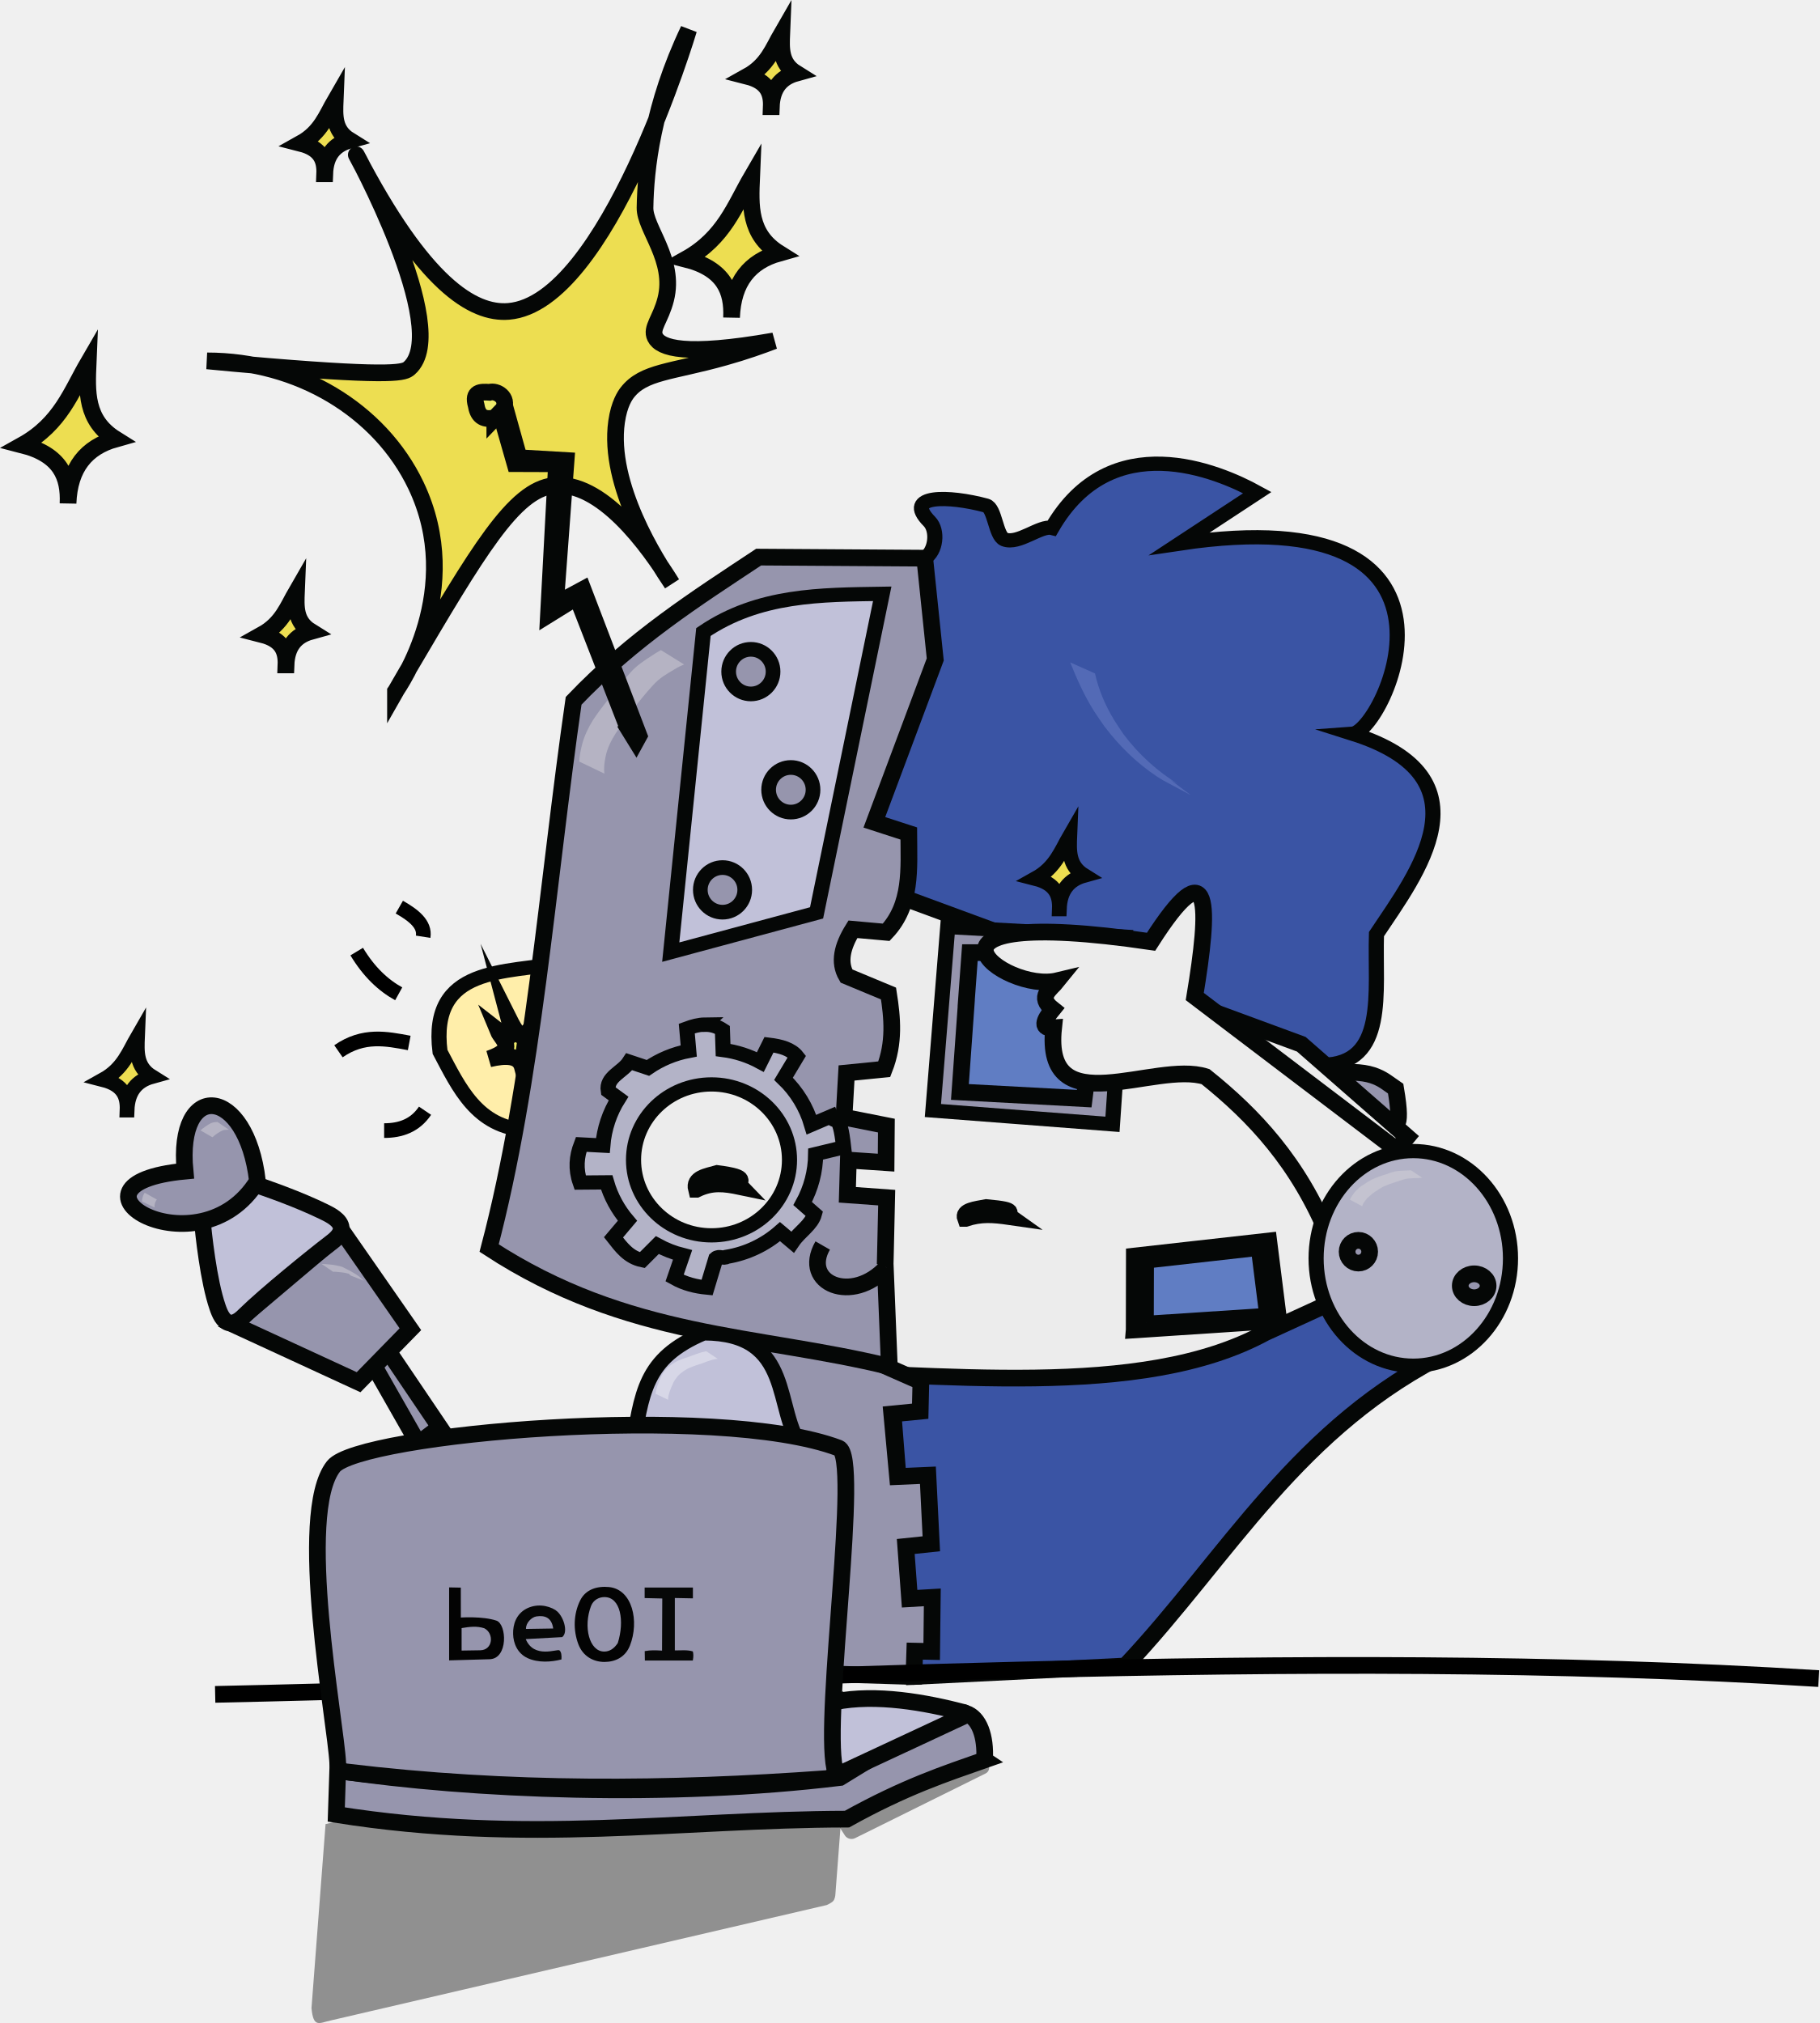
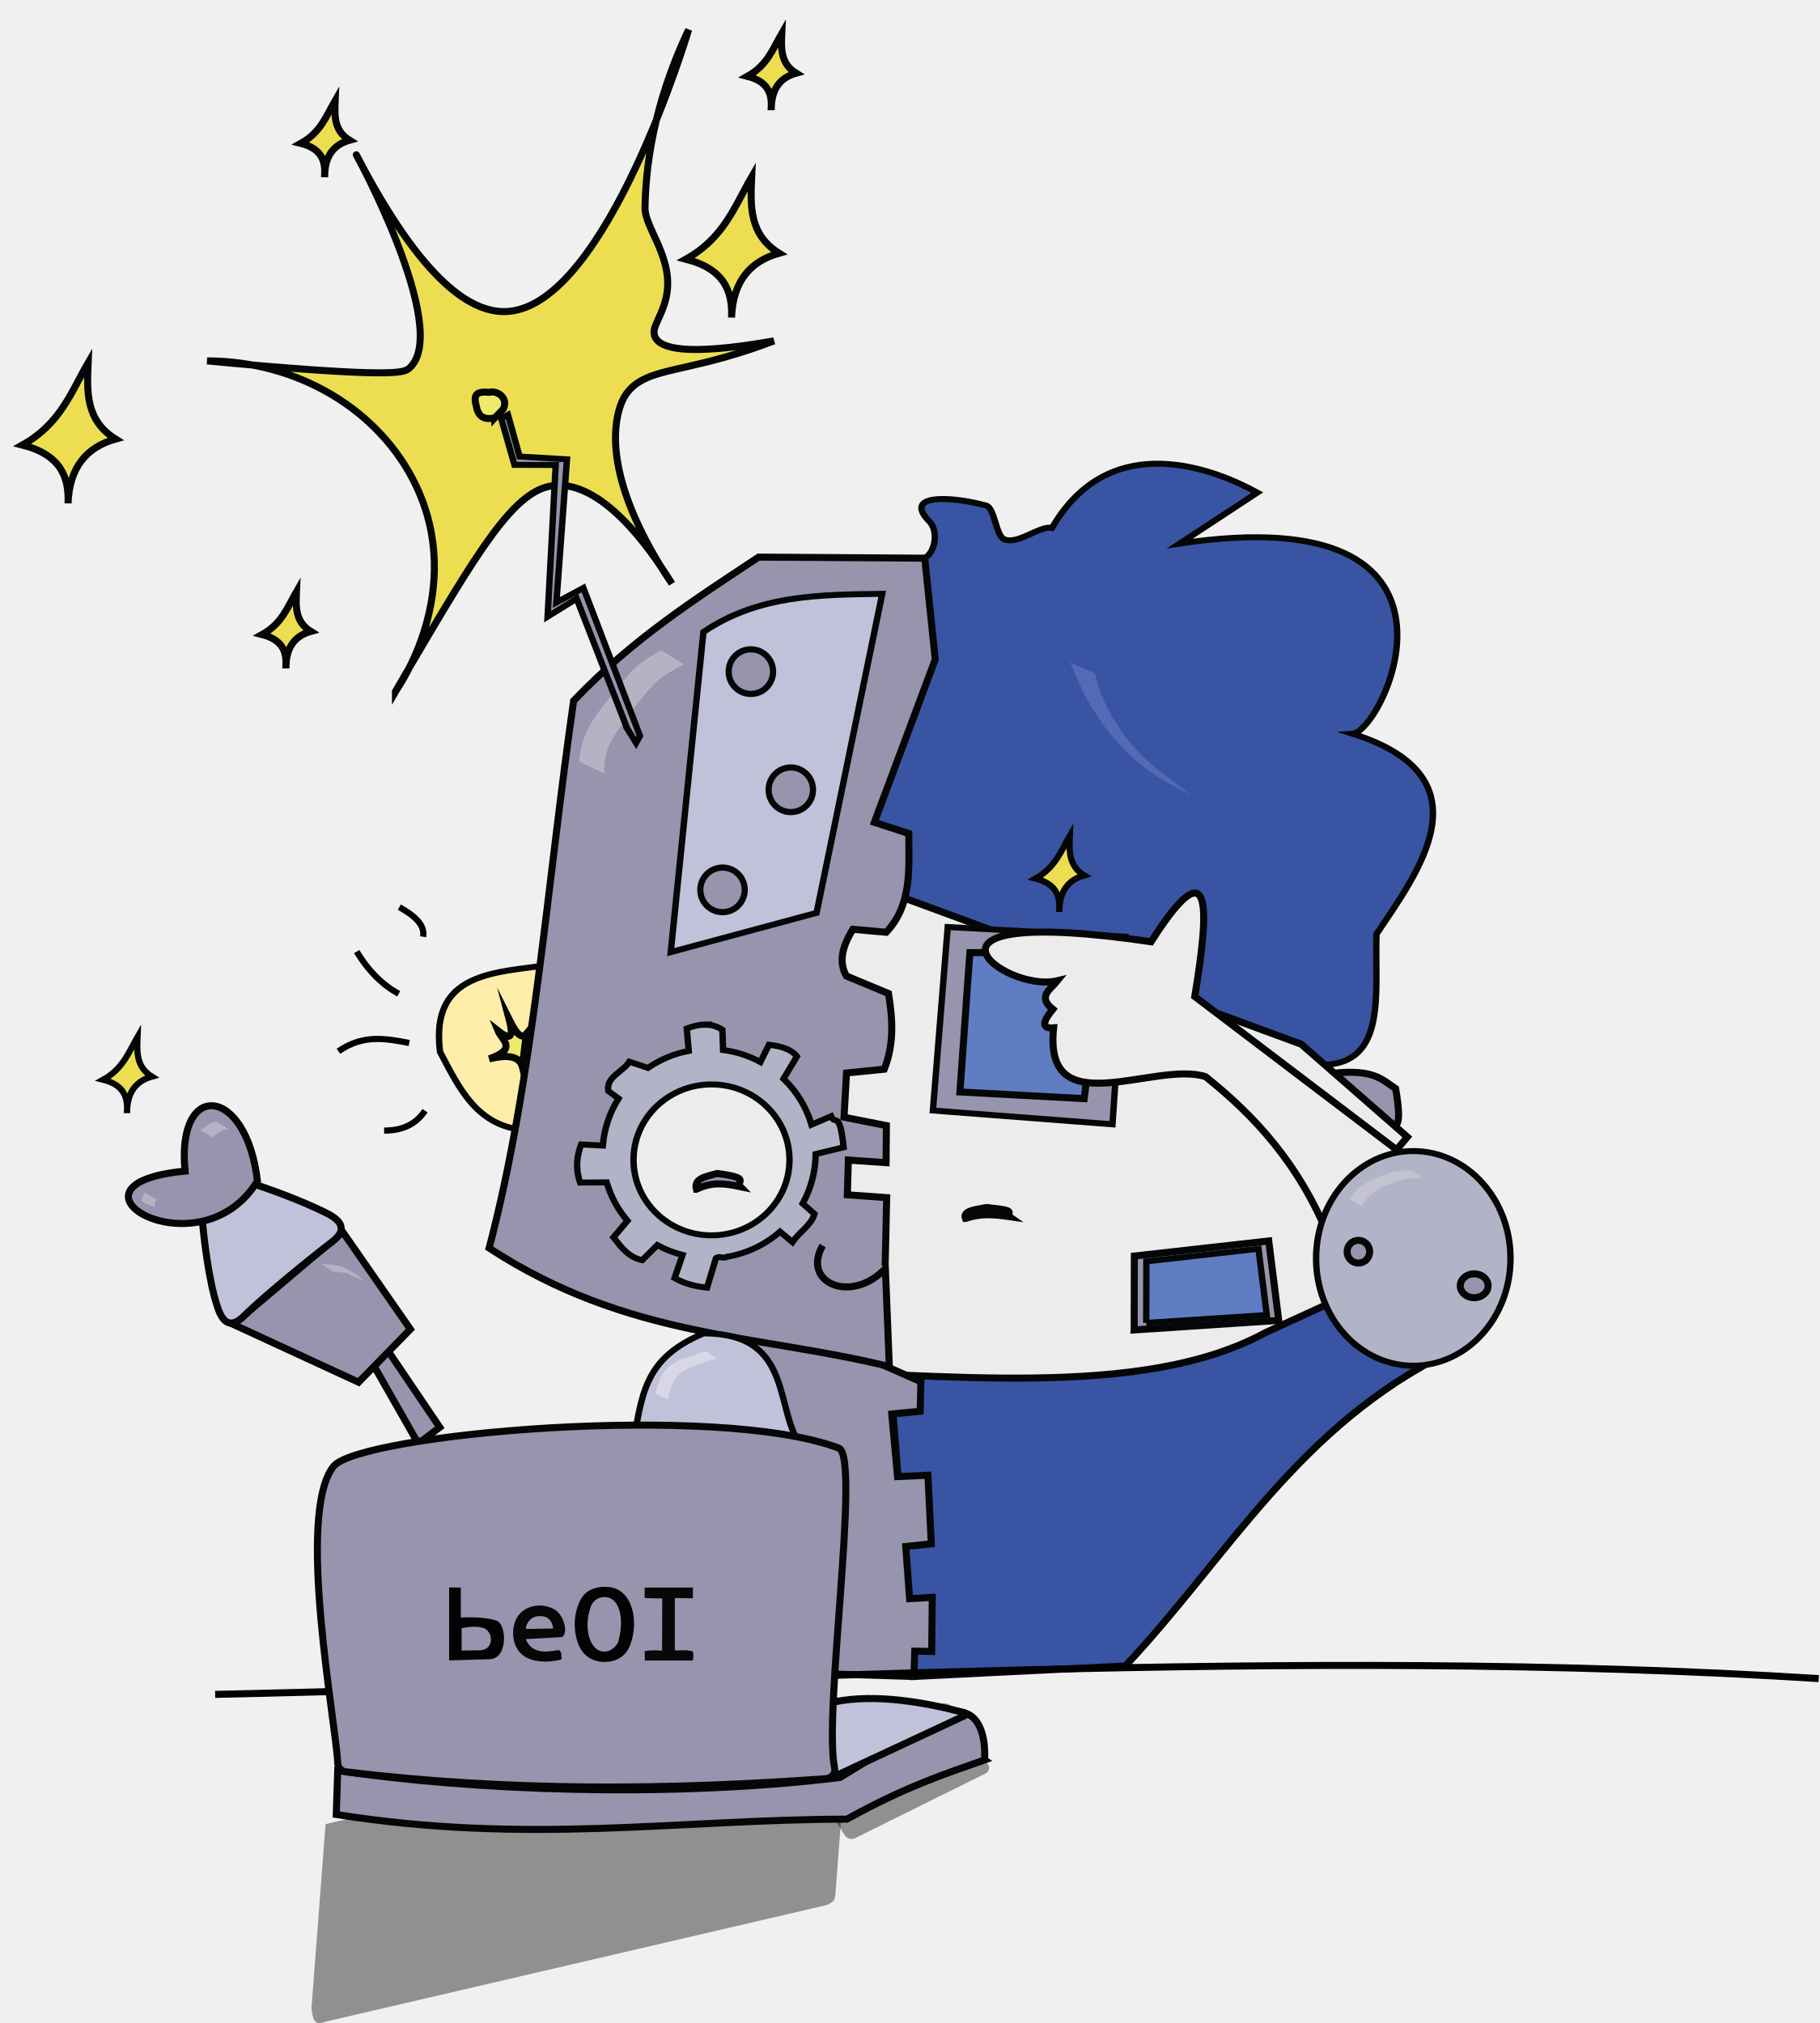
<svg xmlns="http://www.w3.org/2000/svg" width="218.01" height="242.44" viewBox="0 0 218.01 242.44" id="Layer_1" version="1.1">
  <defs id="defs1">
    <style id="style1">
      .st0 {
        fill: #edde51;
      }

      .st0, .st1, .st2, .st3, .st4, .st5, .st6, .st7, .st8, .st9, .st10, .st11, .st12, .st13, .st14, .st15, .st16, .st17, .st18, .st19, .st20, .st21, .st22, .st23, .st24, .st25, .st26, .st27, .st28, .st29, .st30, .st31, .st32 {
-         stroke-width: 2px;
+         stroke-width: 0.844px;
      }

      .st0, .st2, .st3, .st4, .st5, .st33, .st6, .st34, .st7, .st8, .st35, .st9, .st10, .st11, .st13, .st14, .st15, .st36, .st16, .st17, .st18, .st37, .st19, .st20, .st38, .st21, .st39, .st22, .st40, .st41, .st24, .st25, .st42, .st26, .st27, .st29, .st43, .st31, .st32 {
        stroke-miterlimit: 10;
      }

      .st0, .st3, .st4, .st5, .st33, .st6, .st34, .st8, .st35, .st9, .st11, .st12, .st13, .st14, .st15, .st36, .st16, .st17, .st18, .st37, .st19, .st20, .st38, .st21, .st22, .st41, .st23, .st24, .st25, .st42, .st26, .st27, .st29, .st43, .st31, .st32 {
        stroke: #050706;
      }

      .st1, .st2, .st7, .st16, .st21, .st39, .st40, .st23 {
        fill: none;
      }

      .st1, .st10, .st28, .st30 {
        stroke: #000;
      }

      .st1, .st23, .st28 {
        stroke-miterlimit: 11.34;
      }

      .st2, .st7 {
        stroke: #020303;
      }

      .st2, .st12, .st16, .st30 {
        stroke-linecap: round;
      }

      .st3, .st44 {
        fill: #050706;
      }

      .st4 {
        fill: #fff;
      }

      .st5 {
        fill: #4060ac;
      }

      .st33, .st9, .st12, .st28 {
        fill: #ececec;
      }

      .st45 {
        fill: #070808;
      }

      .st6 {
        fill: #efeb6a;
      }

      .st34, .st46 {
        fill: #060707;
      }

      .st8 {
        fill: #273b7c;
      }

      .st35 {
        fill: #020202;
      }

      .st12, .st30 {
        stroke-linejoin: round;
      }

      .st13 {
        fill: #a88167;
      }

      .st14 {
        fill: #9797af;
      }

      .st15 {
        fill: #906946;
      }

      .st47 {
        opacity: .13;
      }

      .st36 {
        fill: #161616;
      }

      .st17 {
        fill: #797993;
      }

      .st18, .st48 {
        fill: #364c9f;
      }

      .st19 {
        fill: #3a54a4;
      }

      .st20 {
        fill: #281010;
      }

      .st38 {
-         stroke-width: .75px;
+         stroke-width: 0.316px;
      }

      .st39 {
-         stroke-width: 9px;
+         stroke-width: 3.796px;
      }

      .st39, .st40 {
        stroke: #364c9f;
      }

      .st22 {
        fill: #3f5dab;
      }

      .st49 {
        fill: #030303;
      }

      .st40 {
        opacity: .24;
-         stroke-width: 23px;
+         stroke-width: 9.702px;
      }

      .st41 {
        fill: #0e0f0f;
      }

      .st24 {
        fill: #efd935;
      }

      .st25 {
        fill: #c1c1d9;
      }

      .st42 {
        fill: #101011;
      }

      .st26 {
        fill: #b3b3c7;
      }

      .st27 {
        fill: #3a4f89;
      }

      .st29 {
        fill: #b57e61;
      }

      .st43 {
        fill: #010101;
      }

      .st31 {
        fill: #389e4d;
      }

      .st32 {
        fill: #9695ad;
      }
    </style>
  </defs>
  <path id="path8563" class="st19" d="m 134.846,199.656 c 12.3,-13.058 20.676,-28.793 39.031,-37.725 l -15.817,-9.589 c -7.75,7.151 -17.34,9.24 -31.081,11.831 l -10.324,-0.392 -10.079,-0.017 2.928,37.146 z" />
  <path id="path13719" class="st32" d="m 155.496,202.882 c -6.56,-0.42 -8.92,-5.96 -11.44,-11.02 -1.44,-12.11 8.57,-11.04 16.36,-12.53 z" style="fill:#ffeeaa" transform="matrix(0.906427,0,0,0.8523541,-77.84409,-37.47936)" />
  <rect style="opacity:0.4;fill:#000000;fill-opacity:1;stroke-width:9.749;stroke-linecap:round;stroke-linejoin:round" id="rect20" width="19.156" height="9.865" x="-32.944" y="234.411" transform="matrix(0.8960363,-0.4439808,0.5371552,0.8434834,0,0)" ry="0.844" />
  <path id="rect6" style="opacity:0.4;fill:#000000;fill-opacity:1;stroke-width:24.238;stroke-linecap:round;stroke-linejoin:round" d="m 101.869,203.978 -62.855,14.627 -1.686,22.044 c 0.219,2.426 0.931,1.786 2.26,1.498 L 99.066,228.305 c 0,0 0.564,-0.239 0.776,-0.475 0.226,-0.251 0.26,-0.73 0.26,-0.73 z" />
  <path id="path25952" class="st32" d="m 166.643,135.831 c 0.272,-1.551 1.568,0.29 0.607,-5.361 -1.704,-1.151 -2.81,-2.6 -8.747,-1.671 l 8.14,7.04 z" />
  <path id="path15448" class="st19" d="m 208.126,122.452 c 1.5,-0.92 1.8,-3.9 0.62,-5.17 -3.53,-3.8 2.6,-3.64 7.5,-2.23 1.17,0.34 1.27,4.28 2.42,4.76 1.86,0.77 4.75,-2.02 6.29,-1.61 7.81,-14.35 21.87,-8.06 27.15,-4.97 l -10.25,7.16 c 41.71,-6.64 26.95,26.42 22.85,26.74 18.35,6.18 8.46,19.69 3.15,28.18 -0.24,8.19 1.48,18.26 -7.17,18.38 l -35.62,-7.81 c -8.44,1.22 -15.08,-1.23 -19.52,-8.18 l -11.65,-41.02 14.23,-14.21 z" transform="matrix(0.906427,0,0,0.8523541,-77.84409,-37.47936)" />
  <path id="path25709" class="st9" d="m 167.368,137.792 1.278,-1.534 -12.708,-11.115 -67.021,-24.684 2.547,63.713 c 21.51,0.409 45.213,3.657 60.16,-4.458 l 19.914,-9.137 z" />
  <path id="path18817" class="st32" d="m 135.915,159.373 0.018,-8.847 16.107,-1.807 1.196,9.521 -17.322,1.142 z" />
  <path id="path18817-9" class="st19" d="m 237.416,229.982 0.02,-8.66 14.82,-1.77 1.1,9.31 -15.94,1.11 z" style="fill:#607dc3;fill-opacity:1" transform="matrix(0.906427,0,0,0.8523541,-77.84409,-37.47936)" />
  <path id="path21892" class="st32" d="m 109.502,200.917 -20.812,-0.648 -3.916,-45.967 25.579,11.285 -0.082,3.537 -3.408,0.332 c 0.227,2.497 0.453,5.003 0.689,7.501 1.215,-0.051 2.429,-0.111 3.644,-0.162 0.136,2.736 0.272,5.481 0.408,8.217 -1.024,0.111 -2.049,0.222 -3.064,0.324 0.154,2.088 0.308,4.168 0.462,6.256 0.906,-0.051 1.813,-0.111 2.719,-0.162 -0.027,2.165 -0.045,4.33 -0.072,6.486 l -2.03,-0.043 -0.1,3.043 z" />
  <path id="path10745" class="st32" d="m 110.807,66.893 -19.896,-0.128 c -7.496,4.969 -15.019,9.734 -22.171,17.218 -3.182,22.05 -4.84,45.55 -10.125,65.589 16.651,10.868 32.06,10.296 47.959,14.2 l -0.499,-12.317 0.036,-1.492 0.045,-2.003 0.1,-4.432 -4.713,-0.341 0.118,-4.159 4.523,0.307 0.036,-4.441 -5.076,-1.006 0.299,-5.302 4.523,-0.452 c 1.251,-3.179 0.97,-6.137 0.508,-9.069 l -5.04,-2.097 c -0.97,-1.654 -0.499,-3.554 0.77,-5.6 l 3.997,0.358 c 3.109,-3.299 2.719,-7.62 2.701,-11.839 l -4.124,-1.338 7.297,-19.519 -1.26,-12.138 z" />
  <path id="path12206" class="st25" d="m 174.556,177.842 19.28,-5.52 8.68,-44.86 c -8.13,0.14 -16.28,0.08 -23.64,5.37 z" transform="matrix(0.906427,0,0,0.8523541,-77.84409,-37.47936)" />
  <path id="path147381" data-name="path14738" class="st26" d="m 179.086,188.022 c -0.79,0.01 -1.6,0.24 -2.41,0.56 l 0.26,3.15 c -1.94,0.39 -3.78,1.21 -5.4,2.39 l -2.45,-0.87 c -0.89,1.47 -3.1,2.13 -2.79,4.11 l 1.36,1.06 c -1.19,2 -1.9,4.27 -2.08,6.62 l -2.86,-0.16 c -0.61,1.69 -0.76,3.46 -0.14,5.36 l 3.51,-0.03 c 0.54,1.98 1.48,3.82 2.75,5.4 l -1.85,2.33 c 1.04,1.41 2,2.81 3.8,3.21 l 1.99,-2.12 c 0,0 0,0 0,0 1.05,0.61 2.18,1.08 3.34,1.39 l -1.05,3.25 c 1.38,0.82 2.82,1.19 4.29,1.34 l 1.17,-4.12 c 0.42,-0.42 1.05,0.12 1.43,-0.21 2.62,-0.46 5.07,-1.69 7.05,-3.54 l 1.64,1.47 c 0.95,-1.48 2.51,-2.39 2.91,-3.96 l -1.56,-1.46 c 1.11,-2.14 1.7,-4.53 1.72,-6.96 l 3.7,-0.95 c -0.56,-5.35 -1.1,-3 -1.66,-4.36 l -2.59,1.18 c -0.68,-2.45 -1.95,-4.67 -3.7,-6.45 l 1.77,-3.14 c -0.77,-1.05 -2.14,-1.45 -3.69,-1.65 l -1.14,2.43 c -1.53,-0.88 -3.2,-1.45 -4.93,-1.69 l -0.09,-2.84 c -0.76,-0.53 -1.54,-0.73 -2.33,-0.71 v 0 z" transform="matrix(0.906427,0,0,0.8523541,-77.84409,-37.47936)" />
  <ellipse id="path146051" data-name="path14605" class="st9" cx="179.946" cy="207.052" rx="10.31" ry="10.61" transform="matrix(0.906427,0,0,0.8523541,-77.84409,-37.47936)" />
  <path id="path18055-9" class="st32" d="m 83.451,142.522 c 1.849,-0.895 3.327,-0.716 5.275,-0.307 -0.616,-0.631 1.432,-1.031 -2.783,-1.585 -1.278,0.367 -2.837,0.571 -2.493,1.892 z" />
  <path id="path14172" class="st32" d="m 44.846,163.746 5.275,9.265 2.574,-1.96 -7.904,-11.694 -1.913,1.918 z" />
  <path id="path14174" class="st32" d="m 42.97,165.647 6.209,-6.35 -8.103,-11.652 -13.107,11.081 z" />
  <path id="path14176" class="st25" d="m 27.515,158.547 c -0.78,-0.145 -1.196,-1.159 -1.441,-1.884 -1.097,-3.179 -1.677,-8.685 -1.885,-10.876 1.795,-1.389 3.589,-2.787 5.384,-4.177 2.683,0.878 6.209,2.139 9.246,3.614 0.761,0.367 2.012,1.006 2.067,1.935 0.054,0.818 -0.843,1.475 -1.332,1.85 -1.885,1.432 -7.786,6.205 -10.206,8.592 -0.335,0.332 -1.07,1.074 -1.822,0.938 z" />
  <path id="path17174" class="st32" d="m 209.216,200.112 23.74,1.94 1.69,-26.38 -23.47,-1.36 z" transform="matrix(0.906427,0,0,0.8523541,-77.84409,-37.47936)" />
  <path id="path17176" class="st19" d="m 115.792,120.225 -0.761,10.637 14.893,0.801 2.194,-17.524 -15.89,0.026 -0.444,6.052 z" style="fill:#607dc3;fill-opacity:1" />
  <path id="path55822" data-name="path5582" class="st32" d="m 98.588,149.264 c -2.601,4.526 3.535,7.117 7.641,2.625" />
  <path id="path18055" class="st32" d="m 115.693,146.017 c 1.849,-0.614 3.327,-0.494 5.275,-0.213 -0.616,-0.435 1.432,-0.707 -2.783,-1.091 -1.278,0.247 -2.837,0.392 -2.493,1.304 z" />
  <path id="path18980" class="st25" d="m 169.436,248.262 c 1.26,-8.56 1.66,-13.31 9.47,-16.82 12.14,0.02 9.18,10.88 13.07,16.14 z" transform="matrix(0.906427,0,0,0.8523541,-77.84409,-37.47936)" />
  <path id="path27361" class="st0" d="m 47.393,82.866 c 0.317,-0.563 0.798,-1.389 1.387,-2.395 8.539,-14.499 12.799,-21.744 17.548,-22.272 5.701,-0.631 11.348,7.143 14.195,11.754 -1.849,-2.719 -7.714,-11.797 -6.635,-19.408 0.308,-2.174 1.033,-3.171 1.269,-3.486 1.967,-2.54 5.275,-2.438 11.684,-4.245 2.465,-0.69 4.478,-1.415 5.901,-1.96 -10.714,1.884 -13.596,0.852 -14.231,-0.435 -0.544,-1.108 0.671,-2.174 1.269,-4.569 1.187,-4.705 -2.529,-8.455 -2.484,-10.953 0.072,-4.611 0.888,-12.223 5.23,-21.343 0,0 0,0 0,0 0,0 -9.735,32.764 -21.564,33.762 -4.315,0.367 -10.261,-3.384 -18.246,-18.726 -0.589,-1.134 11.575,20.925 6.327,25.537 -0.562,0.494 -1.604,1.048 -16.932,-0.222 -3.055,-0.256 -5.575,-0.486 -7.288,-0.656 10.868,0 20.694,5.873 25.017,14.925 5.964,12.504 -1.958,23.994 -2.447,24.684 z" />
  <path id="path27814" class="st0" d="m 92.434,12.786 c 0.082,-2.242 1.151,-3.512 2.964,-4.015 -1.894,-1.176 -1.786,-2.975 -1.713,-4.765 -1.061,1.833 -1.722,3.81 -4.115,5.14 2.411,0.614 2.919,2.012 2.855,3.64 z" />
  <path id="path278141" data-name="path27814" class="st0" d="m 38.918,20.823 c 0.082,-2.242 1.151,-3.512 2.964,-4.015 -1.894,-1.176 -1.786,-2.975 -1.713,-4.765 -1.061,1.833 -1.722,3.81 -4.115,5.14 2.411,0.614 2.919,2.012 2.855,3.64 z" />
  <path id="path9221" class="st9" d="m 167.368,137.792 -24.193,-18.368 c 1.777,-10.782 2.121,-18.078 -5.239,-6.563 -31.507,-4.637 -17.675,6.231 -11.213,4.671 -0.825,1.031 -2.475,1.909 -0.562,3.418 -1.169,1.423 -1.441,2.353 0.1,2.233 -1.251,11.745 12.146,3.895 18.21,5.847 5.819,4.662 11.122,10.313 14.748,19.178 l 8.14,-10.407 z" />
  <ellipse id="path9062" class="st26" cx="272.726" cy="220.902" rx="12.85" ry="15.09" transform="matrix(0.906427,0,0,0.8523541,-77.84409,-37.47936)" />
  <ellipse id="path9184" class="st32" cx="162.782" cy="150.006" rx="1.351" ry="1.364" />
  <ellipse id="path9186" class="st32" cx="176.659" cy="154.089" rx="1.668" ry="1.432" />
  <path id="path139752" data-name="path13975" class="st32" d="m 62.585,127.819 c -0.399,-1.372 -1.967,-1.398 -3.97,-0.921 3.472,-1.202 1.514,-2.267 1.061,-3.367 1.196,0.938 2.021,1.202 1.342,-1.364 0.689,1.372 1.387,2.523 2.058,1.73 l -0.489,3.929 z" style="fill:#efeb6a;fill-opacity:1" />
  <path id="path271071" data-name="path27107" class="st1" d="m 100.574,213.046 0.825,4.986 v 0" />
  <path id="path228101" data-name="path22810" class="st1" d="m 25.784,203.057 c 64.284,-1.364 129.519,-5.813 192.163,-1.892 v 0" />
  <path id="path229821" data-name="path22982" class="st32" d="m 117.986,210.915 c -4.732,1.662 -9.499,3.213 -16.488,7.092 -20.222,0.043 -38.179,3.094 -61.202,-0.554 l 0.172,-5.268 c 16.053,2.395 39.72,3.333 60.196,0.835 5.176,-3.179 9.835,-6.188 15.019,-7.714 1.668,0.494 2.465,2.796 2.302,5.608 z" />
  <path style="opacity:0.482;fill:#d5d4d9;fill-opacity:1;stroke:none;stroke-width:10.548;stroke-linecap:round;stroke-linejoin:round;stroke-opacity:1" id="path179" d="m 72.429,92.712 c -0.088,-0.682 7e-5,-1.36 0.142,-2.029 0.197,-1.023 0.676,-1.954 1.237,-2.838 0.617,-0.917 1.257,-1.82 1.912,-2.715 0.846,-0.999 1.628,-2.046 2.528,-3.003 0.724,-0.827 1.68,-1.397 2.641,-1.947 0.345,-0.218 0.71,-0.398 1.092,-0.549 0,0 -2.783,-1.723 -2.783,-1.723 v 0 c -0.353,0.194 -0.696,0.403 -1.027,0.63 -0.942,0.607 -1.888,1.22 -2.619,2.059 -0.89,0.978 -1.668,2.037 -2.531,3.036 -0.685,0.886 -1.381,1.765 -1.985,2.703 -0.568,0.915 -1.027,1.887 -1.29,2.92 -0.166,0.661 -0.293,1.331 -0.334,2.01 z" />
  <path id="path237581" data-name="path23758" class="st25" d="m 100.048,203.943 c 4.931,-0.989 10.85,0.077 15.491,1.296 0.19,0.051 0.218,0.298 0.036,0.384 l -15.228,7.1 c -0.281,0.136 -0.625,-0.06 -0.625,-0.358 0,-2.728 -1.505,-5.677 0.027,-8.225 0.063,-0.102 0.172,-0.179 0.299,-0.205 z" />
  <path id="path239261" data-name="path23926" class="st32" d="m 41.456,212.339 c -0.535,-0.068 -0.952,-0.486 -0.979,-0.997 -0.227,-4.961 -5.031,-29.875 -0.517,-35.603 3.046,-3.87 45.901,-7.714 60.549,-2.199 2.665,0.997 -1.885,31.852 -0.489,38.364 0.136,0.614 -0.363,1.202 -1.024,1.253 -18.899,1.372 -38.006,1.551 -57.549,-0.818 z" />
-   <path class="st45" d="m 83.034,198.999 h -5.756 c 0,0 -0.018,-1.125 -0.018,-1.125 0.689,-0.128 1.242,-0.111 2.076,-0.06 l 0.027,-6.248 -2.112,-0.051 v -1.261 c 0,0 5.783,0 5.783,0 v 1.296 c 0,0 -2.166,-0.043 -2.166,-0.043 v 6.282 c 0.77,0 1.487,-0.085 2.157,0.119 0.063,0.222 0.1,0.571 0,1.091 z" id="path96" style="stroke-width:0.879" />
-   <path class="st46" d="m 66.601,192.973 c -1.006,-0.639 -2.393,-0.793 -3.562,-0.162 -1.169,0.639 -1.586,1.85 -1.55,3.026 0.027,1.074 0.499,2.301 1.731,2.872 1.278,0.588 2.855,0.477 4.061,0.162 0.036,-0.52 -0.018,-0.903 -0.245,-1.091 -0.227,-0.205 -3.046,1.048 -4.034,-1.347 l 4.369,-0.239 c 0.798,-0.622 0.1,-2.659 -0.78,-3.213 z m -3.571,2.242 c -0.027,-0.733 0.68,-1.415 1.251,-1.5 1.006,-0.153 1.831,0.136 2.012,1.449 z" id="path97" style="stroke-width:0.879" />
-   <path class="st49" d="m 55.225,193.848 -0.005,-3.584 -1.4,-0.027 v 8.745 l 4.849,-0.136 c 2.247,-0.062 2.069,-4.202 0.821,-4.626 -1.626,-0.552 -4.266,-0.372 -4.266,-0.372 z m 2.33,3.924 -2.239,0.034 v -2.693 c 0.979,-0.162 1.819,-0.27 2.717,0.02 1.195,0.607 1.057,2.605 -0.478,2.639 z" id="path98" style="stroke-width:0.879" />
-   <path class="st49" d="m 72.982,190.195 c -1.441,-0.136 -2.792,0.281 -3.444,1.577 -0.825,1.645 -0.87,3.614 -0.218,5.31 0.535,1.372 1.731,2.08 3.1,2.088 1.287,0 2.511,-0.554 3.064,-1.952 1.151,-2.907 0.308,-6.751 -2.511,-7.023 z m 1.051,6.708 c -0.444,0.682 -0.997,1.023 -1.613,1.023 -1.804,0.017 -2.556,-2.975 -1.586,-5.481 0.281,-0.707 0.952,-1.048 1.586,-1.048 1.958,-0.017 2.438,2.881 1.613,5.506 z" id="path99" style="stroke-width:0.879" />
+   <path class="st45" d="m 83.034,198.999 h -5.756 c 0,0 -0.018,-1.125 -0.018,-1.125 0.689,-0.128 1.242,-0.111 2.076,-0.06 l 0.027,-6.248 -2.112,-0.051 v -1.261 c 0,0 5.783,0 5.783,0 v 1.296 c 0,0 -2.166,-0.043 -2.166,-0.043 v 6.282 c 0.77,0 1.487,-0.085 2.157,0.119 0.063,0.222 0.1,0.571 0,1.091 z" id="path96" style="stroke-width:0.371" />
+   <path class="st46" d="m 66.601,192.973 c -1.006,-0.639 -2.393,-0.793 -3.562,-0.162 -1.169,0.639 -1.586,1.85 -1.55,3.026 0.027,1.074 0.499,2.301 1.731,2.872 1.278,0.588 2.855,0.477 4.061,0.162 0.036,-0.52 -0.018,-0.903 -0.245,-1.091 -0.227,-0.205 -3.046,1.048 -4.034,-1.347 l 4.369,-0.239 c 0.798,-0.622 0.1,-2.659 -0.78,-3.213 z m -3.571,2.242 c -0.027,-0.733 0.68,-1.415 1.251,-1.5 1.006,-0.153 1.831,0.136 2.012,1.449 z" id="path97" style="stroke-width:0.371" />
+   <path class="st49" d="m 55.225,193.848 -0.005,-3.584 -1.4,-0.027 v 8.745 l 4.849,-0.136 c 2.247,-0.062 2.069,-4.202 0.821,-4.626 -1.626,-0.552 -4.266,-0.372 -4.266,-0.372 z m 2.33,3.924 -2.239,0.034 v -2.693 c 0.979,-0.162 1.819,-0.27 2.717,0.02 1.195,0.607 1.057,2.605 -0.478,2.639 z" id="path98" style="stroke-width:0.371" />
+   <path class="st49" d="m 72.982,190.195 c -1.441,-0.136 -2.792,0.281 -3.444,1.577 -0.825,1.645 -0.87,3.614 -0.218,5.31 0.535,1.372 1.731,2.08 3.1,2.088 1.287,0 2.511,-0.554 3.064,-1.952 1.151,-2.907 0.308,-6.751 -2.511,-7.023 z m 1.051,6.708 c -0.444,0.682 -0.997,1.023 -1.613,1.023 -1.804,0.017 -2.556,-2.975 -1.586,-5.481 0.281,-0.707 0.952,-1.048 1.586,-1.048 1.958,-0.017 2.438,2.881 1.613,5.506 z" id="path99" style="stroke-width:0.371" />
  <path id="path412511" data-name="path41251" class="st32" d="m 30.851,141.542 c -1.332,-11.464 -9.753,-12.18 -8.675,-1.193 -16.651,1.568 1.686,12.547 8.675,1.193 z" />
  <path id="path20111" class="st32" d="m 168.766,146.312 -6.65,-18.17 -3.84,2.53 1.07,-21.32 -5.45,-0.02 -1.75,-6.51 0.89,-0.53 1.54,5.87 6.26,0.39 -1.4,20.13 3.57,-2.05 7.48,20.8 -0.51,0.99 -1.22,-2.1 z" transform="matrix(0.906427,0,0,0.8523541,-77.84409,-37.47936)" />
  <path id="path20170" class="st4" d="m 59.295,50.068 c -1.532,0.358 -2.058,-0.392 -2.239,-1.509 -0.462,-1.619 0.535,-1.619 1.604,-1.543 0.834,-0.264 2.33,0.631 1.65,2.003 l -1.015,1.057 z" style="fill:#efeb6a;fill-opacity:1;stroke:#050706;stroke-opacity:1" />
  <path id="path278142" data-name="path27814" class="st0" d="m 34.277,79.687 c 0.082,-2.242 1.151,-3.512 2.964,-4.015 -1.894,-1.176 -1.786,-2.975 -1.713,-4.765 -1.061,1.833 -1.722,3.81 -4.115,5.14 2.411,0.614 2.919,2.012 2.855,3.64 z" />
  <path id="path278143" data-name="path27814" class="st0" d="m 87.666,38.049 c 0.163,-4.304 2.203,-6.725 5.692,-7.705 -3.626,-2.267 -3.426,-5.711 -3.281,-9.146 -2.039,3.503 -3.299,7.305 -7.886,9.862 4.614,1.176 5.602,3.853 5.475,6.981 z" />
  <path id="path278144" data-name="path27814" class="st0" d="m 8.154,60.321 c 0.163,-4.304 2.203,-6.725 5.692,-7.705 -3.626,-2.267 -3.426,-5.711 -3.281,-9.146 -2.039,3.503 -3.299,7.305 -7.886,9.862 4.614,1.176 5.602,3.853 5.475,6.981 z" />
-   <path id="path14333" class="cls-2" d="m 50.709,112.262 c 0.237,-1.498 -1.138,-2.571 -2.857,-3.552" style="fill:none;stroke:#000000;stroke-width:1.758px;stroke-miterlimit:11.339" />
-   <path id="path14335" class="cls-2" d="m 47.778,119.101 c -1.855,-1.025 -3.557,-2.616 -5.032,-5.061" style="fill:none;stroke:#000000;stroke-width:1.758px;stroke-miterlimit:11.339" />
-   <path id="path14337" class="cls-2" d="m 49.039,124.991 c -2.743,-0.516 -5.481,-1.084 -8.481,0.995" style="fill:none;stroke:#000000;stroke-width:1.758px;stroke-miterlimit:11.339" />
-   <path id="path14339" class="cls-2" d="m 50.935,133.112 c -1.203,1.781 -2.922,2.38 -4.902,2.381" style="fill:none;stroke:#000000;stroke-width:1.758px;stroke-miterlimit:11.339" />
-   <ellipse id="path13328-3" data-name="path13328" class="cls-30" cx="86.584" cy="106.644" rx="2.661" ry="2.673" style="fill:#9695ad;stroke:#050706;stroke-width:1.758px;stroke-miterlimit:10" />
-   <ellipse id="path13328-3-6" data-name="path13328" class="cls-30" cx="94.768" cy="94.649" rx="2.661" ry="2.673" style="fill:#9695ad;stroke:#050706;stroke-width:1.758px;stroke-miterlimit:10" />
-   <ellipse id="path13328-3-1" data-name="path13328" class="cls-30" cx="89.98" cy="80.489" rx="2.661" ry="2.673" style="fill:#9695ad;stroke:#050706;stroke-width:1.758px;stroke-miterlimit:10" />
+   <path id="path14333" class="cls-2" d="m 50.709,112.262 c 0.237,-1.498 -1.138,-2.571 -2.857,-3.552" style="fill:none;stroke:#000000;stroke-width:0.742px;stroke-miterlimit:11.339" />
+   <path id="path14335" class="cls-2" d="m 47.778,119.101 c -1.855,-1.025 -3.557,-2.616 -5.032,-5.061" style="fill:none;stroke:#000000;stroke-width:0.742px;stroke-miterlimit:11.339" />
+   <path id="path14337" class="cls-2" d="m 49.039,124.991 c -2.743,-0.516 -5.481,-1.084 -8.481,0.995" style="fill:none;stroke:#000000;stroke-width:0.742px;stroke-miterlimit:11.339" />
+   <path id="path14339" class="cls-2" d="m 50.935,133.112 c -1.203,1.781 -2.922,2.38 -4.902,2.381" style="fill:none;stroke:#000000;stroke-width:0.742px;stroke-miterlimit:11.339" />
+   <ellipse id="path13328-3" data-name="path13328" class="cls-30" cx="86.584" cy="106.644" rx="2.661" ry="2.673" style="fill:#9695ad;stroke:#050706;stroke-width:0.742px;stroke-miterlimit:10" />
+   <ellipse id="path13328-3-6" data-name="path13328" class="cls-30" cx="94.768" cy="94.649" rx="2.661" ry="2.673" style="fill:#9695ad;stroke:#050706;stroke-width:0.742px;stroke-miterlimit:10" />
+   <ellipse id="path13328-3-1" data-name="path13328" class="cls-30" cx="89.98" cy="80.489" rx="2.661" ry="2.673" style="fill:#9695ad;stroke:#050706;stroke-width:0.742px;stroke-miterlimit:10" />
  <path style="opacity:0.482;fill:#d5d4d9;fill-opacity:1;stroke:none;stroke-width:10.548;stroke-linecap:round;stroke-linejoin:round;stroke-opacity:1" id="path180" d="m 39.915,152.412 c 0.303,-0.021 0.605,0.031 0.906,0.058 0.296,0.019 0.585,0.08 0.87,0.152 0.255,0.035 0.493,0.102 0.714,0.227 -2.449,-1.381 -1.417,-0.799 -0.901,-0.431 0.192,0.15 0.382,0.304 0.564,0.464 0,0 1.55,0.601 1.55,0.601 v 0 c -0.176,-0.169 -0.373,-0.315 -0.555,-0.478 -0.594,-0.468 -1.285,-0.789 -1.967,-1.144 -0.236,-0.096 -0.483,-0.146 -0.734,-0.197 -0.288,-0.065 -0.582,-0.106 -0.878,-0.127 -0.313,-0.029 -0.625,-0.065 -0.94,-0.063 z" />
  <path style="opacity:0.482;fill:#d5d4d9;fill-opacity:1;stroke:none;stroke-width:10.548;stroke-linecap:round;stroke-linejoin:round;stroke-opacity:1" id="path181" d="m 25.458,136.293 c 0.179,-0.171 0.38,-0.317 0.583,-0.462 0.2,-0.133 0.403,-0.258 0.626,-0.354 0.188,-0.071 0.39,-0.081 0.589,-0.087 0.117,-0.002 0.058,-7e-4 0.175,-0.002 0,0 -1.366,-0.929 -1.366,-0.929 v 0 c -0.119,0.004 -0.059,7.1e-4 -0.178,0.009 -0.214,0.02 -0.428,0.048 -0.622,0.141 -0.224,0.11 -0.43,0.243 -0.632,0.385 -0.213,0.148 -0.417,0.305 -0.616,0.47 z" />
  <path style="opacity:0.482;fill:#d5d4d9;fill-opacity:1;stroke:none;stroke-width:10.548;stroke-linecap:round;stroke-linejoin:round;stroke-opacity:1" id="path182" d="m 18.523,144.71 c -0.017,-0.155 -0.004,-0.311 0.038,-0.462 0.031,-0.13 0.079,-0.251 0.147,-0.367 0.021,-0.049 0.06,-0.082 0.093,-0.122 0,0 -1.456,-0.819 -1.456,-0.819 v 0 c -0.041,0.047 -0.075,0.096 -0.1,0.153 -0.071,0.129 -0.126,0.262 -0.16,0.403 -0.044,0.16 -0.063,0.326 -0.071,0.49 z" />
  <path style="opacity:0.482;fill:#d5d4d9;fill-opacity:1;stroke:none;stroke-width:10.548;stroke-linecap:round;stroke-linejoin:round;stroke-opacity:1" id="path183" d="m 163.229,144.556 c 0.104,-0.307 0.294,-0.572 0.493,-0.831 0.151,-0.187 0.353,-0.326 0.531,-0.488 0.161,-0.181 0.377,-0.299 0.573,-0.442 0.3,-0.199 0.593,-0.404 0.917,-0.57 0.385,-0.171 0.779,-0.335 1.182,-0.463 0.41,-0.126 0.818,-0.256 1.221,-0.4 0.429,-0.138 0.887,-0.152 1.335,-0.171 0.318,0.002 0.634,-0.015 0.951,-0.041 0,0 -1.343,-0.901 -1.343,-0.901 v 0 c -0.311,0.027 -0.622,0.038 -0.934,0.044 -0.466,0.021 -0.942,0.044 -1.384,0.198 -0.4,0.141 -0.796,0.289 -1.206,0.405 -0.412,0.136 -0.817,0.295 -1.207,0.479 -0.329,0.172 -0.628,0.383 -0.939,0.581 -0.211,0.138 -0.427,0.271 -0.601,0.451 -0.183,0.168 -0.377,0.328 -0.526,0.525 -0.198,0.268 -0.389,0.539 -0.53,0.838 z" />
  <path style="opacity:0.482;fill:#efeff6;fill-opacity:1;stroke:none;stroke-width:10.548;stroke-linecap:round;stroke-linejoin:round;stroke-opacity:1" id="path184" d="m 80.058,167.751 c 7e-4,-0.327 0.08,-0.646 0.183,-0.956 0.125,-0.341 0.259,-0.68 0.411,-1.012 0.132,-0.311 0.338,-0.582 0.552,-0.846 0.258,-0.299 0.576,-0.536 0.915,-0.748 0.363,-0.235 0.78,-0.374 1.185,-0.529 0.458,-0.146 0.914,-0.299 1.359,-0.477 0.382,-0.142 0.773,-0.257 1.178,-0.322 0.056,-0.007 0.111,-0.013 0.167,-0.019 0,0 -1.359,-0.9 -1.359,-0.9 v 0 c -0.056,0.009 -0.111,0.018 -0.167,0.027 -0.406,0.082 -0.801,0.205 -1.183,0.358 -0.445,0.177 -0.904,0.318 -1.358,0.474 -0.417,0.157 -0.842,0.306 -1.212,0.552 -0.348,0.227 -0.679,0.475 -0.947,0.787 -0.227,0.273 -0.438,0.555 -0.577,0.879 -0.149,0.339 -0.285,0.682 -0.412,1.029 -0.107,0.322 -0.194,0.646 -0.241,0.981 z" />
  <path style="opacity:0.482;fill:#6e83c9;fill-opacity:1;stroke:none;stroke-width:10.548;stroke-linecap:round;stroke-linejoin:round;stroke-opacity:1" id="path187" d="m 128.246,79.381 c 0.82,2.037 1.718,4.054 2.912,5.927 0.375,0.588 0.788,1.153 1.182,1.73 1.739,2.303 3.835,4.379 6.291,6.015 0.259,0.172 0.53,0.326 0.796,0.489 1.093,0.586 2.186,1.172 3.279,1.757 0,0 -2.416,-1.825 -2.416,-1.825 v 0 c 0.643,0.362 1.286,0.724 1.928,1.086 -0.305,-0.171 -0.618,-0.331 -0.916,-0.513 -2.614,-1.596 -4.875,-3.663 -6.668,-6.058 -0.37,-0.56 -0.761,-1.109 -1.11,-1.681 -1.065,-1.745 -1.868,-3.63 -2.308,-5.601 z" />
-   <path id="path278142-9" data-name="path27814" class="st0" d="m 15.233,133.037 c 0.082,-2.242 1.151,-3.512 2.964,-4.015 -1.894,-1.176 -1.786,-2.975 -1.713,-4.765 -1.061,1.833 -1.722,3.81 -4.115,5.14 2.411,0.614 2.919,2.012 2.855,3.64 z" style="fill:#edde51;stroke:#050706;stroke-width:1.758px;stroke-miterlimit:10" />
-   <path id="path278142-2" data-name="path27814" class="st0" d="m 126.954,108.928 c 0.082,-2.242 1.151,-3.512 2.964,-4.015 -1.894,-1.176 -1.786,-2.975 -1.713,-4.765 -1.061,1.833 -1.722,3.81 -4.115,5.14 2.411,0.614 2.919,2.012 2.855,3.64 z" style="fill:#edde51;stroke:#050706;stroke-width:1.758px;stroke-miterlimit:10" />
+   <path id="path278142-9" data-name="path27814" class="st0" d="m 15.233,133.037 c 0.082,-2.242 1.151,-3.512 2.964,-4.015 -1.894,-1.176 -1.786,-2.975 -1.713,-4.765 -1.061,1.833 -1.722,3.81 -4.115,5.14 2.411,0.614 2.919,2.012 2.855,3.64 z" style="fill:#edde51;stroke:#050706;stroke-width:0.742px;stroke-miterlimit:10" />
+   <path id="path278142-2" data-name="path27814" class="st0" d="m 126.954,108.928 c 0.082,-2.242 1.151,-3.512 2.964,-4.015 -1.894,-1.176 -1.786,-2.975 -1.713,-4.765 -1.061,1.833 -1.722,3.81 -4.115,5.14 2.411,0.614 2.919,2.012 2.855,3.64 z" style="fill:#edde51;stroke:#050706;stroke-width:0.742px;stroke-miterlimit:10" />
</svg>
